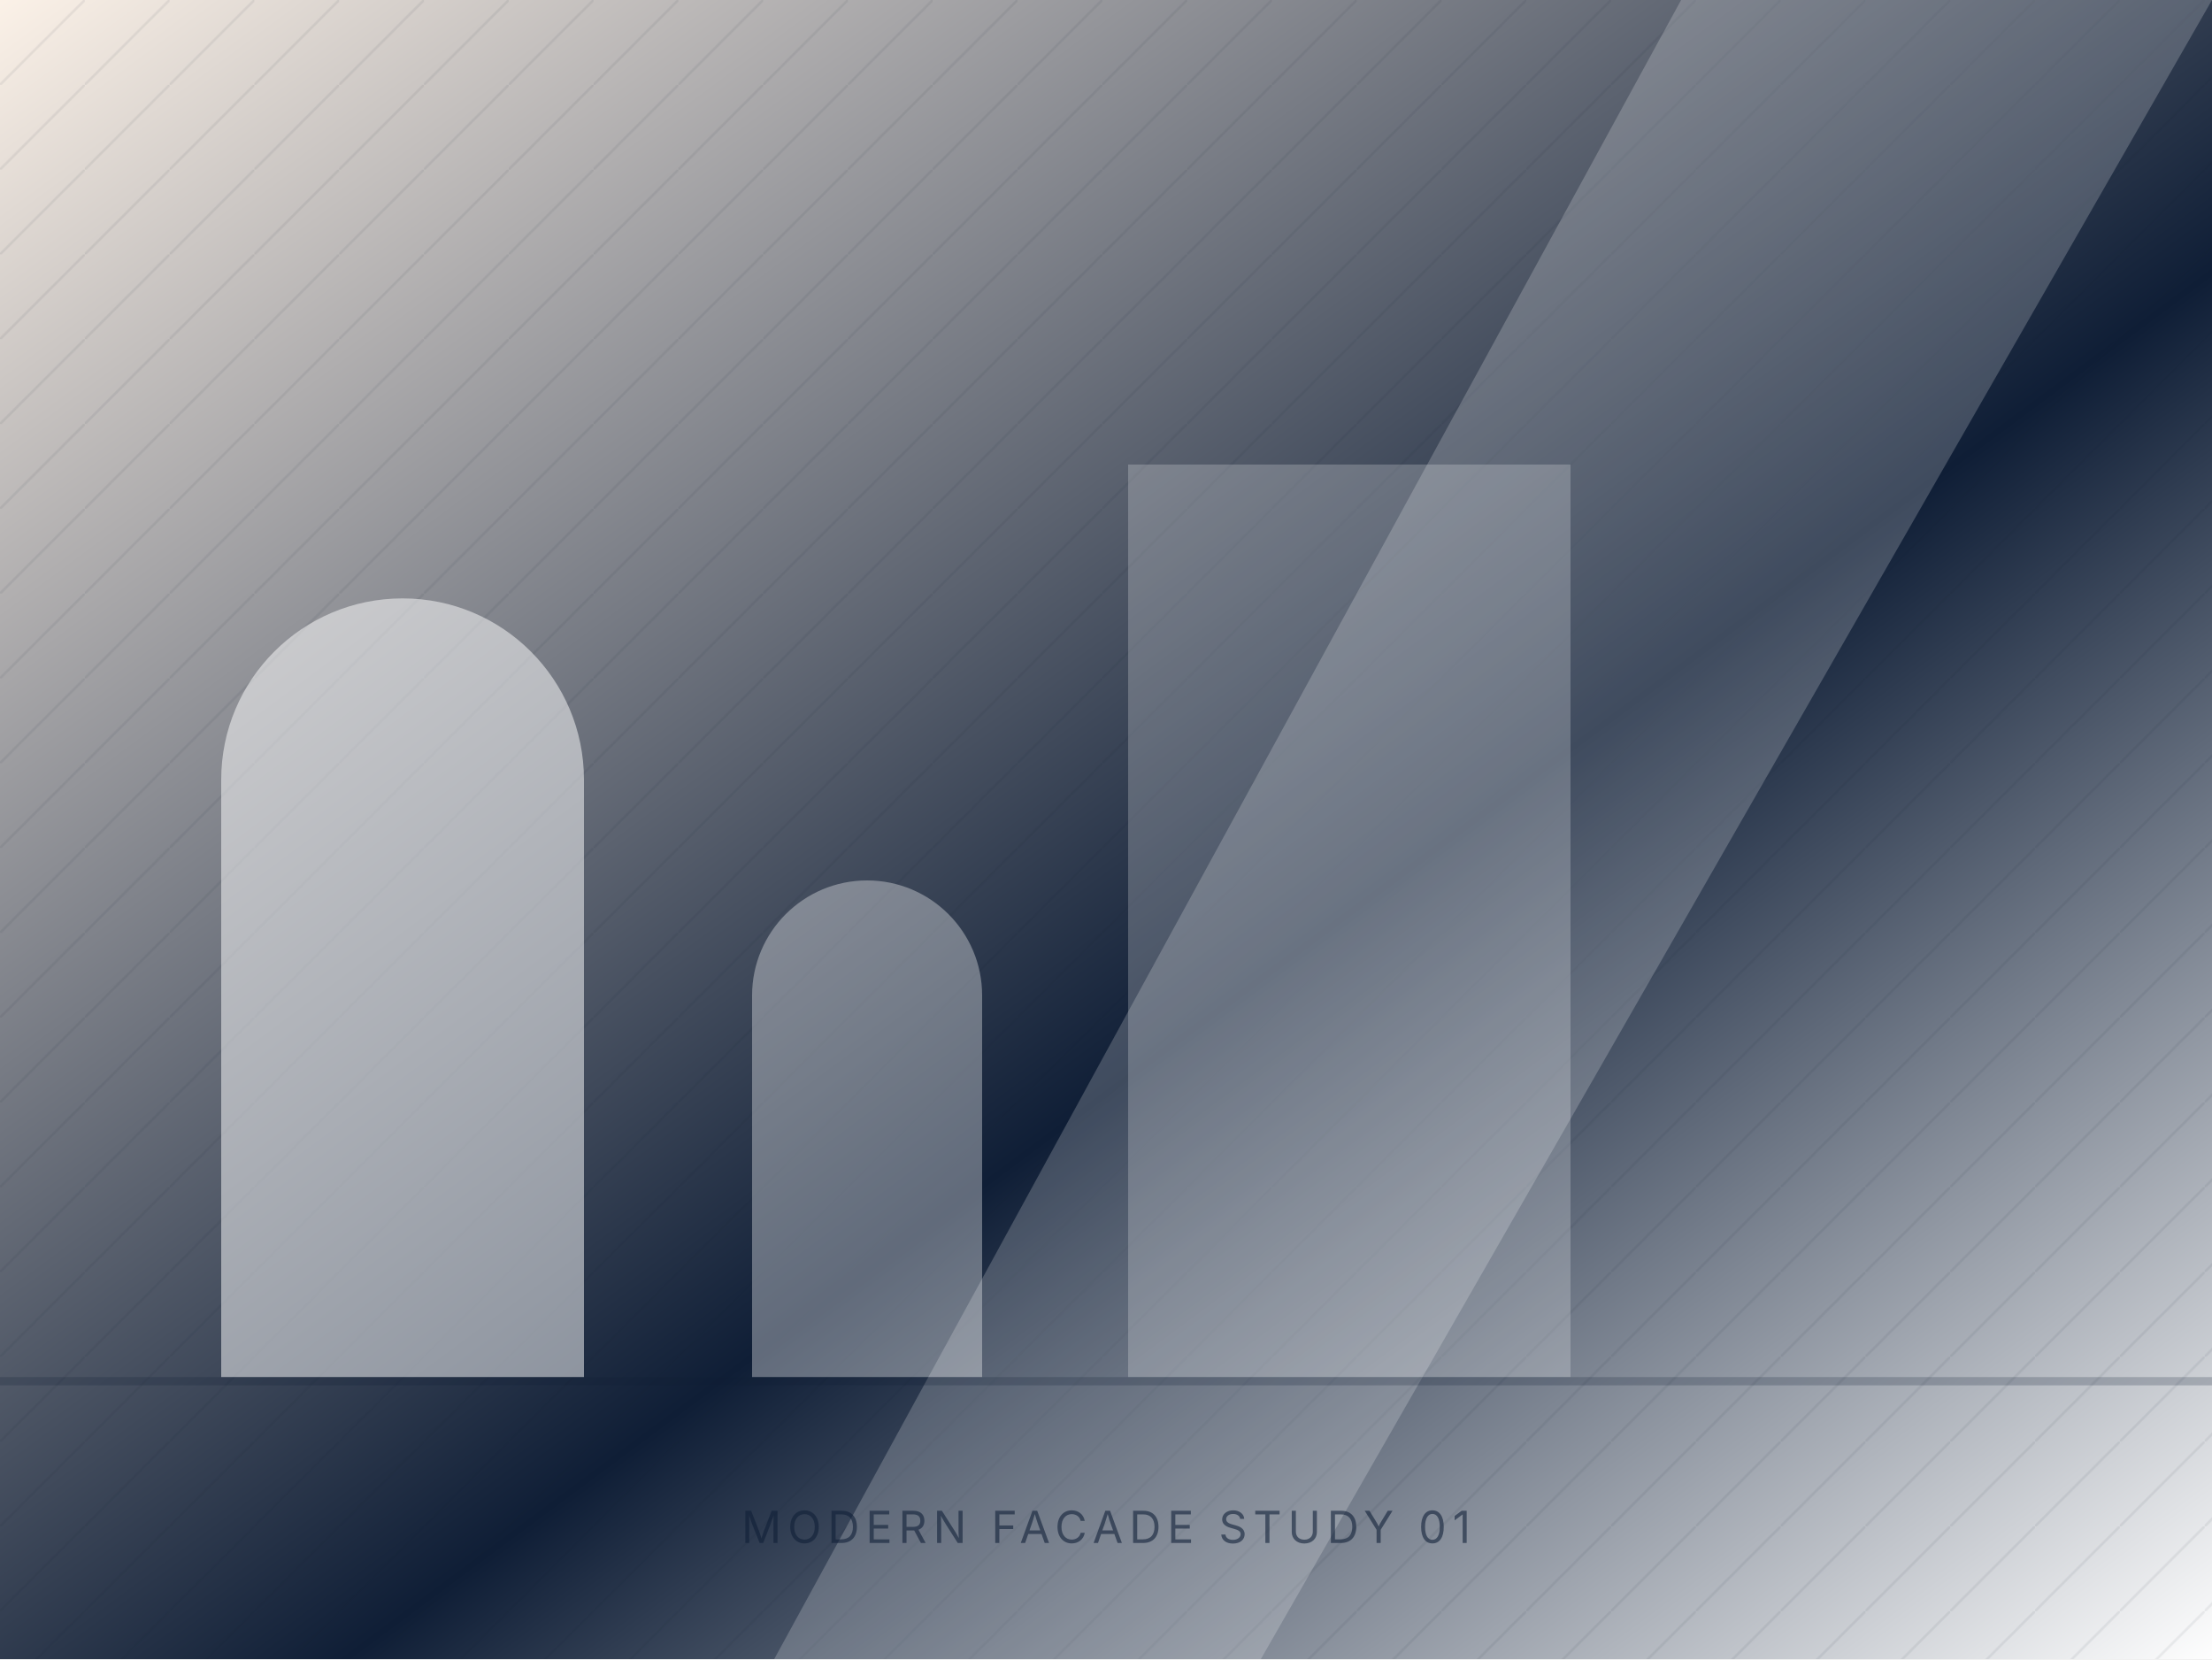
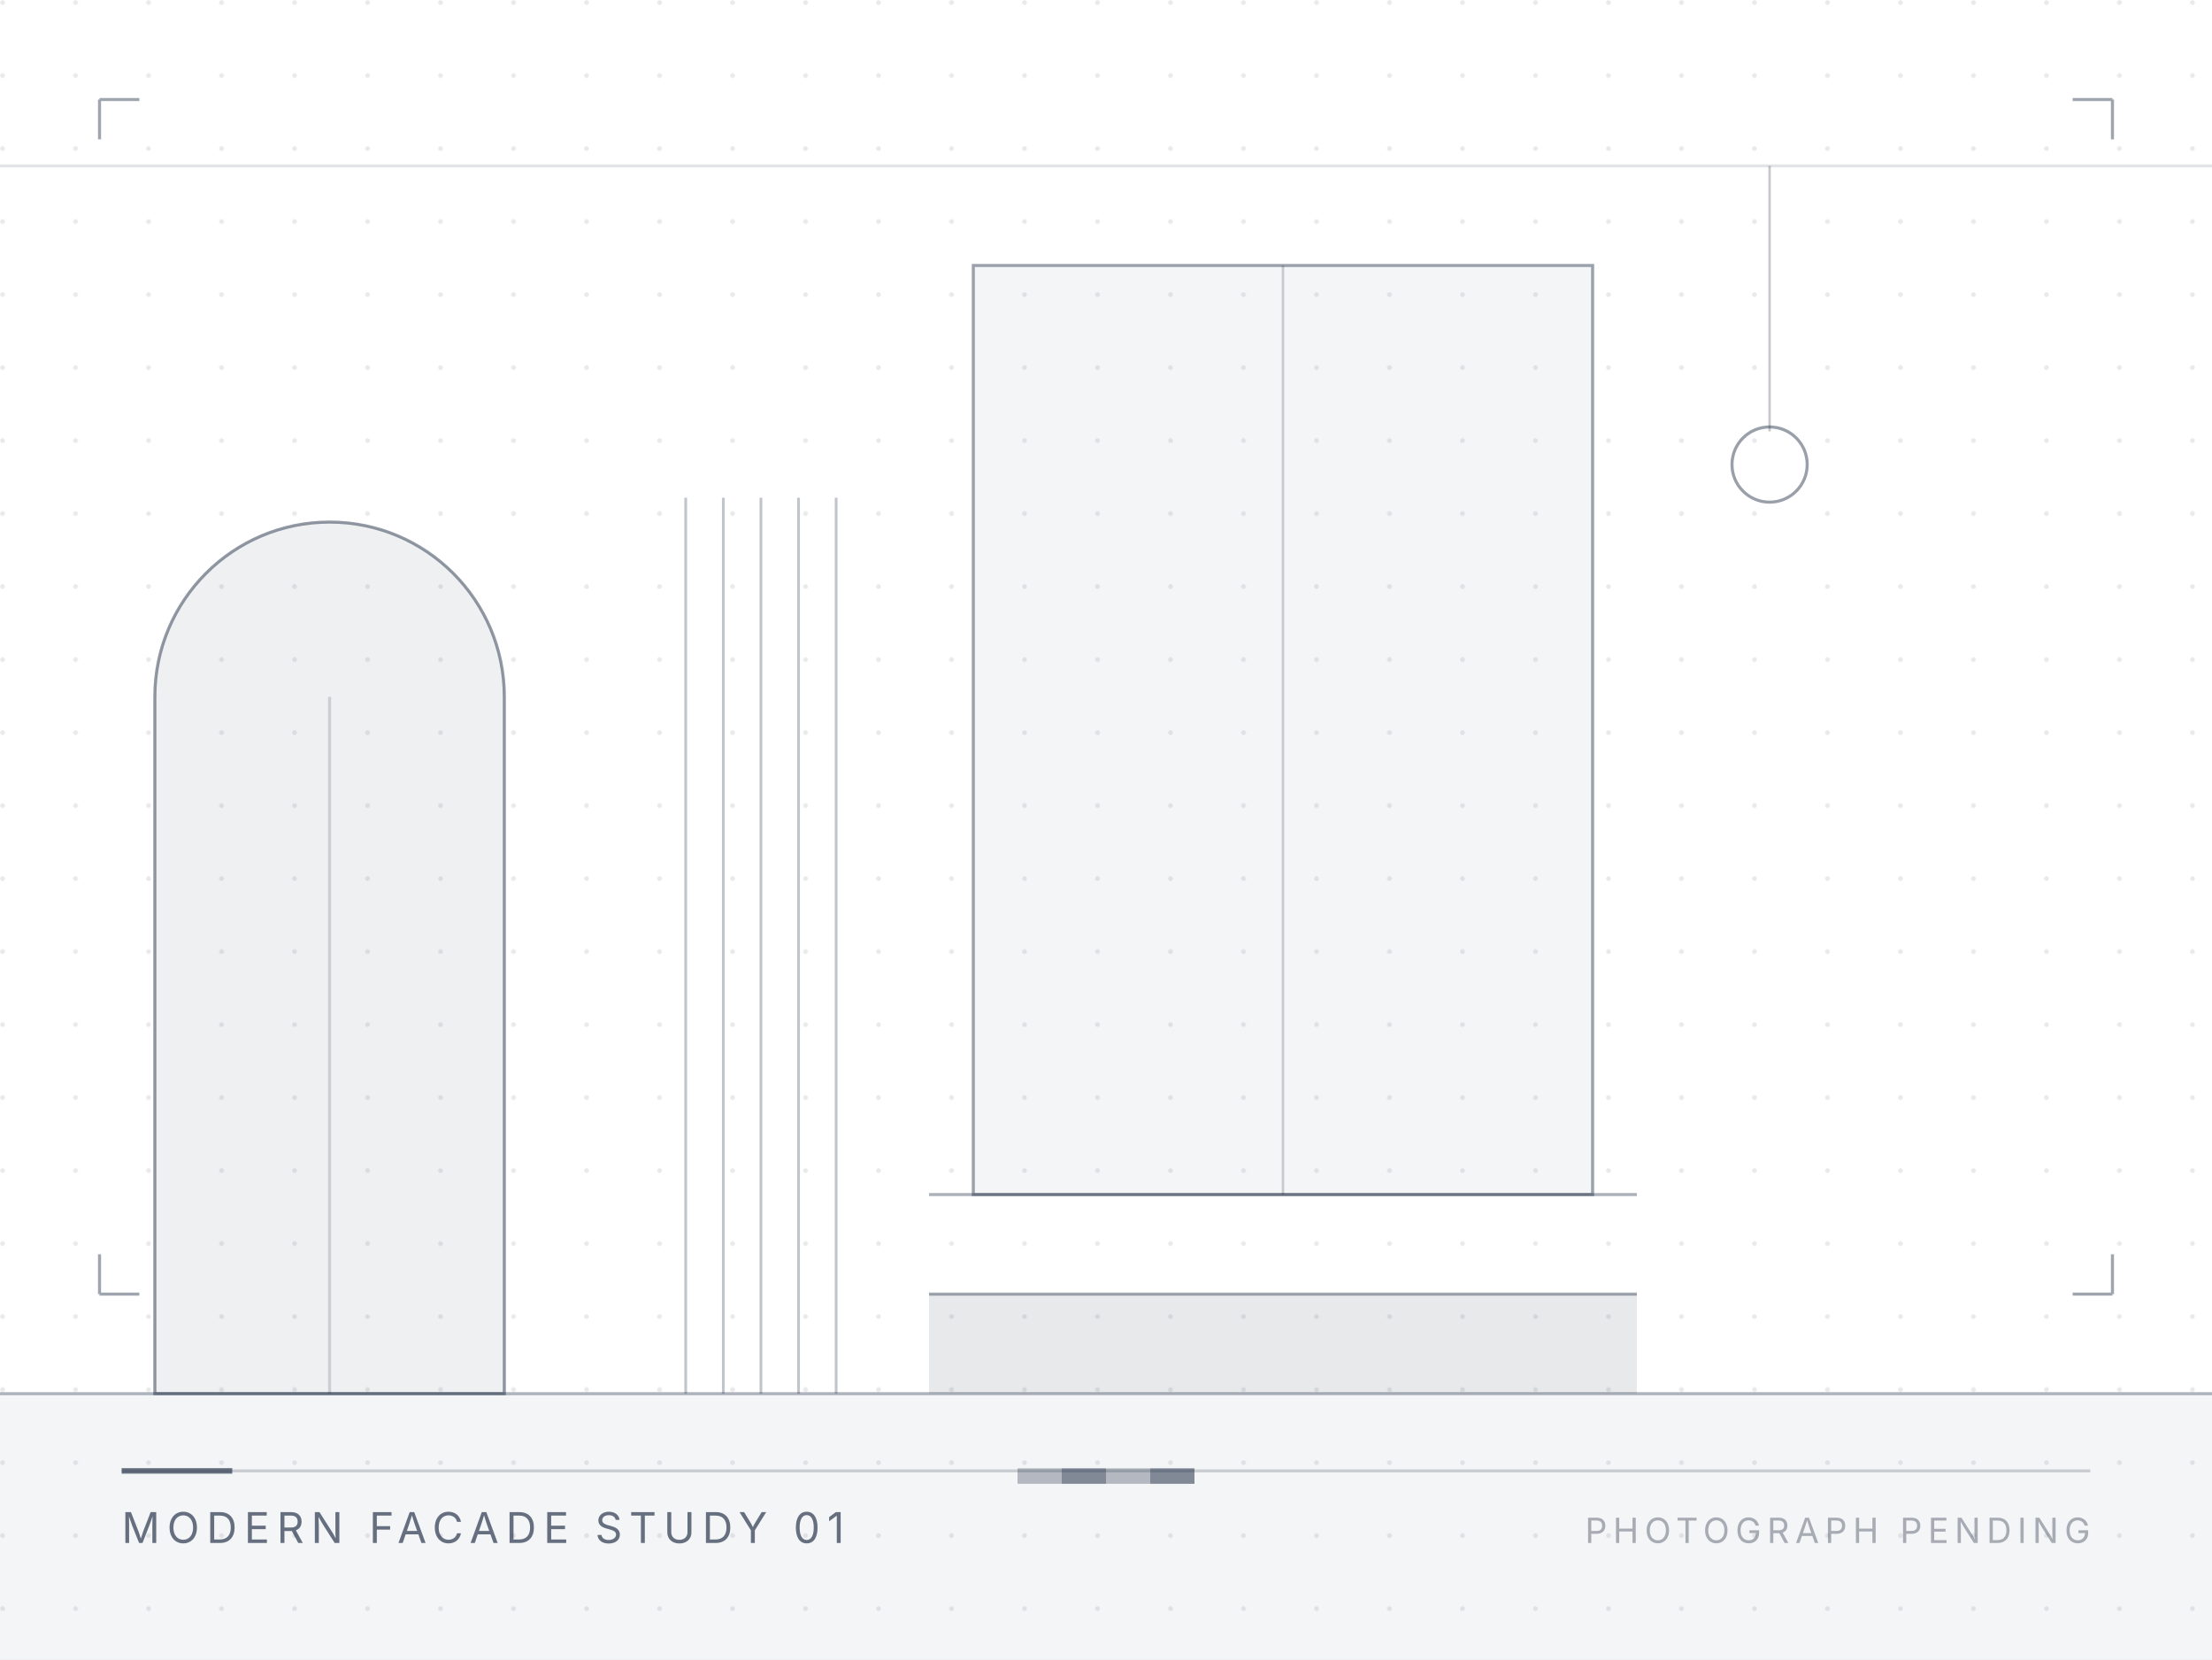
<svg xmlns="http://www.w3.org/2000/svg" viewBox="0 0 1200 900" width="1200" height="900">
  <defs>
-     <linearGradient id="g" x1="0" y1="0" x2="1" y2="1">
-       <stop offset="0%" stop-color="#fcf2e8" />
-       <stop offset="58%" stop-color="#0f1e36" />
-       <stop offset="100%" stop-color="#ffffff" />
-     </linearGradient>
-     <pattern id="d" width="46" height="46" patternUnits="userSpaceOnUse">
-       <path d="M0 46L46 0" stroke="#0f1e36" stroke-opacity="0.07" stroke-width="1.4" />
+     <pattern id="dots" width="39.6" height="39.6" patternUnits="userSpaceOnUse">
+       <circle cx="1.4" cy="1.4" r="1.3" fill="#0f1e36" fill-opacity="0.09" />
    </pattern>
  </defs>
-   <rect width="1200" height="900" fill="url(#g)" />
-   <rect width="1200" height="900" fill="url(#d)" />
-   <path d="M120 747V423a98.4 98.4 0 0 1 196.8 0V747Z" fill="#fff" fill-opacity="0.5" />
-   <path d="M408 747V540a62.4 62.4 0 0 1 124.8 0V747Z" fill="#fff" fill-opacity="0.34" />
-   <rect x="612" y="252" width="240" height="495" fill="#fff" fill-opacity="0.22" />
-   <path d="M912 0H1200L684 900H420Z" fill="#fff" fill-opacity="0.2" />
-   <rect y="747" width="1200" height="4.5" fill="#0f1e36" fill-opacity="0.22" />
-   <text x="600" y="837" text-anchor="middle" font-family="system-ui,-apple-system,Segoe UI,sans-serif" font-size="24" letter-spacing="3.36" fill="#0f1e36" fill-opacity="0.58">MODERN FACADE STUDY 01</text>
+   <rect width="1200" height="900" fill="#ffffff" />
+   <rect width="1200" height="900" fill="url(#dots)" />
+   <path d="M0 90h1200" stroke="#0f1e36" stroke-opacity="0.12" stroke-width="1.667" />
+   <rect y="756" width="1200" height="144" fill="#0f1e36" fill-opacity="0.045" />
+   <path d="M0 756h1200" stroke="#0f1e36" stroke-opacity="0.32" stroke-width="1.667" />
+   <path d="M84 756V378a94.8 94.8 0 0 1 189.6 0V756Z" fill="#0f1e36" fill-opacity="0.07" stroke="#0f1e36" stroke-opacity="0.45" stroke-width="1.667" />
+   <path d="M178.8 378V756" stroke="#0f1e36" stroke-opacity="0.16" stroke-width="1.667" />
+   <path d="M372 270V756" stroke="#0f1e36" stroke-opacity="0.26" stroke-width="1.5" />
+   <path d="M392.4 270V756" stroke="#0f1e36" stroke-opacity="0.26" stroke-width="1.5" />
+   <path d="M412.8 270V756" stroke="#0f1e36" stroke-opacity="0.26" stroke-width="1.5" />
+   <path d="M433.2 270V756" stroke="#0f1e36" stroke-opacity="0.26" stroke-width="1.5" />
+   <path d="M453.6 270V756" stroke="#0f1e36" stroke-opacity="0.26" stroke-width="1.5" />
+   <rect x="528" y="144" width="336" height="504" fill="#0f1e36" fill-opacity="0.045" stroke="#0f1e36" stroke-opacity="0.4" stroke-width="1.667" />
+   <path d="M696 144v504" stroke="#0f1e36" stroke-opacity="0.2" stroke-width="1.333" />
+   <path d="M504 648h384" stroke="#0f1e36" stroke-opacity="0.34" stroke-width="1.667" />
+   <path d="M504 756h384v-54h-384Z" fill="#0f1e36" fill-opacity="0.1" />
+   <path d="M504 702h384" stroke="#0f1e36" stroke-opacity="0.38" stroke-width="1.667" />
+   <path d="M960 90v144" stroke="#0f1e36" stroke-opacity="0.24" stroke-width="1.333" />
+   <circle cx="960" cy="252" r="20.4" fill="none" stroke="#0f1e36" stroke-opacity="0.42" stroke-width="1.667" />
+   <path d="M54 54v21.6M54 54h21.6" fill="none" stroke="#0f1e36" stroke-opacity="0.4" stroke-width="1.667" />
+   <path d="M1146 54v21.6M1146 54h-21.6" fill="none" stroke="#0f1e36" stroke-opacity="0.4" stroke-width="1.667" />
+   <path d="M54 702v-21.6M54 702h21.6" fill="none" stroke="#0f1e36" stroke-opacity="0.4" stroke-width="1.667" />
+   <path d="M1146 702v-21.6M1146 702h-21.6" fill="none" stroke="#0f1e36" stroke-opacity="0.4" stroke-width="1.667" />
+   <rect x="552" y="796.5" width="24" height="8.4" fill="#0f1e36" fill-opacity="0.28" />
+   <rect x="576" y="796.5" width="24" height="8.4" fill="#0f1e36" fill-opacity="0.5" />
+   <rect x="600" y="796.5" width="24" height="8.4" fill="#0f1e36" fill-opacity="0.28" />
+   <rect x="624" y="796.5" width="24" height="8.4" fill="#0f1e36" fill-opacity="0.5" />
+   <path d="M66 797.9h1068" stroke="#0f1e36" stroke-opacity="0.18" stroke-width="1.667" />
+   <path d="M66 797.9h60" stroke="#0f1e36" stroke-opacity="0.6" stroke-width="3" />
+   <text x="66" y="837" font-family="system-ui,-apple-system,Segoe UI,sans-serif" font-size="23" letter-spacing="3.84" fill="#0f1e36" fill-opacity="0.62">MODERN FACADE STUDY 01</text>
+   <text x="1134" y="837" text-anchor="end" font-family="system-ui,-apple-system,sans-serif" font-size="18.86" letter-spacing="3.12" fill="#0f1e36" fill-opacity="0.34">PHOTOGRAPH PENDING</text>
</svg>
